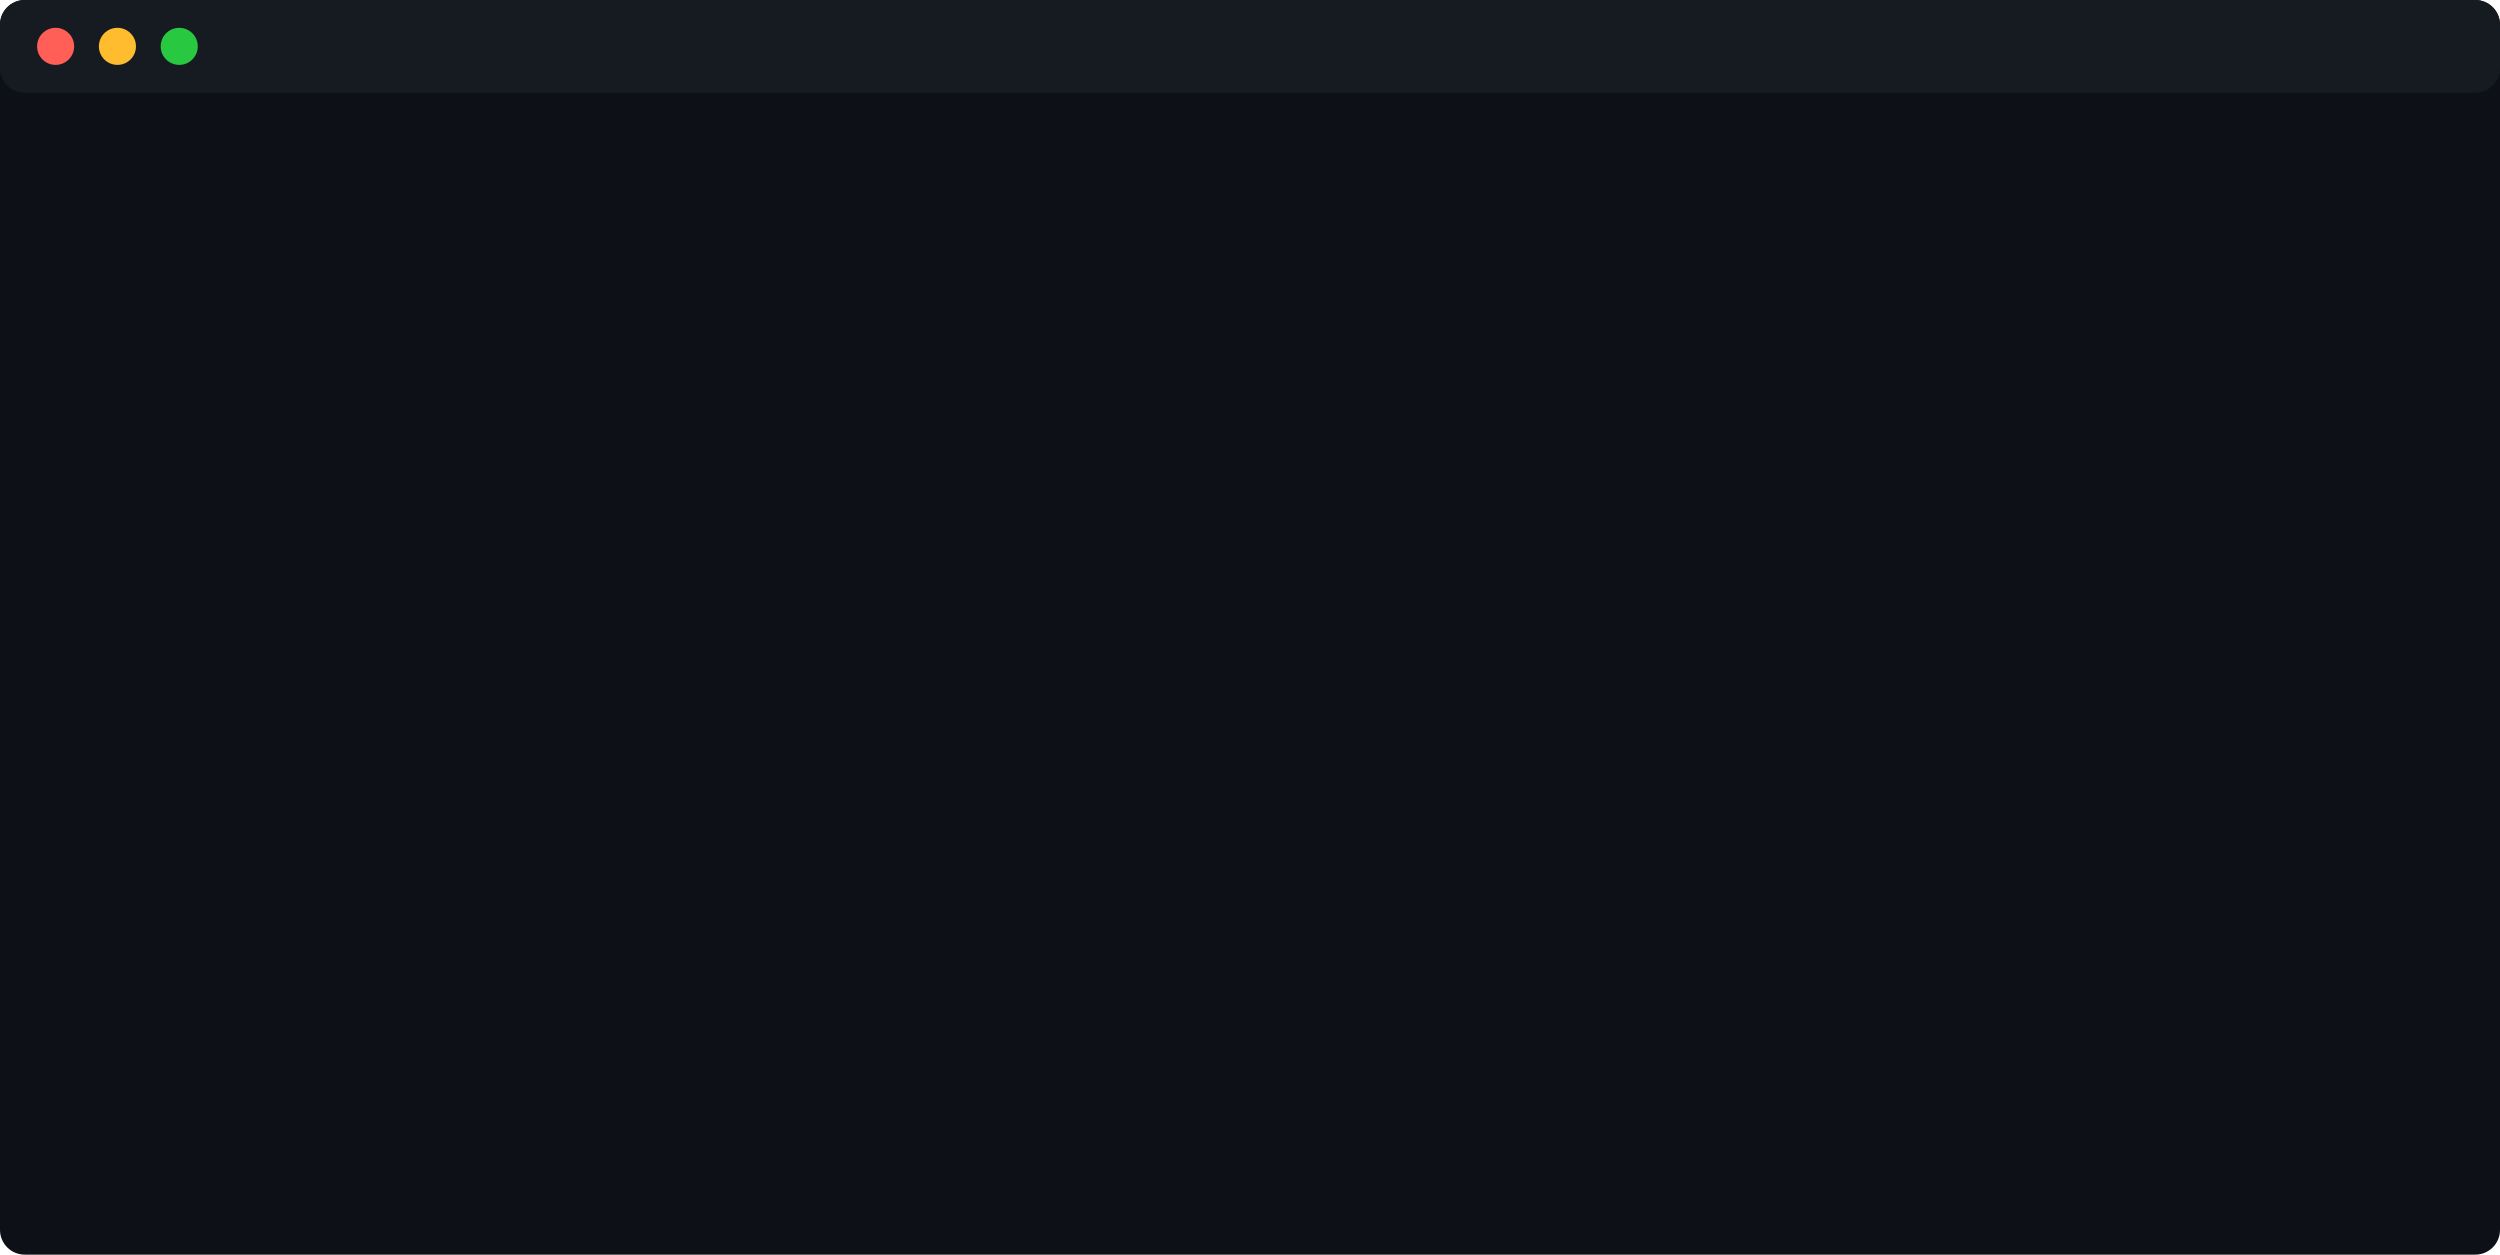
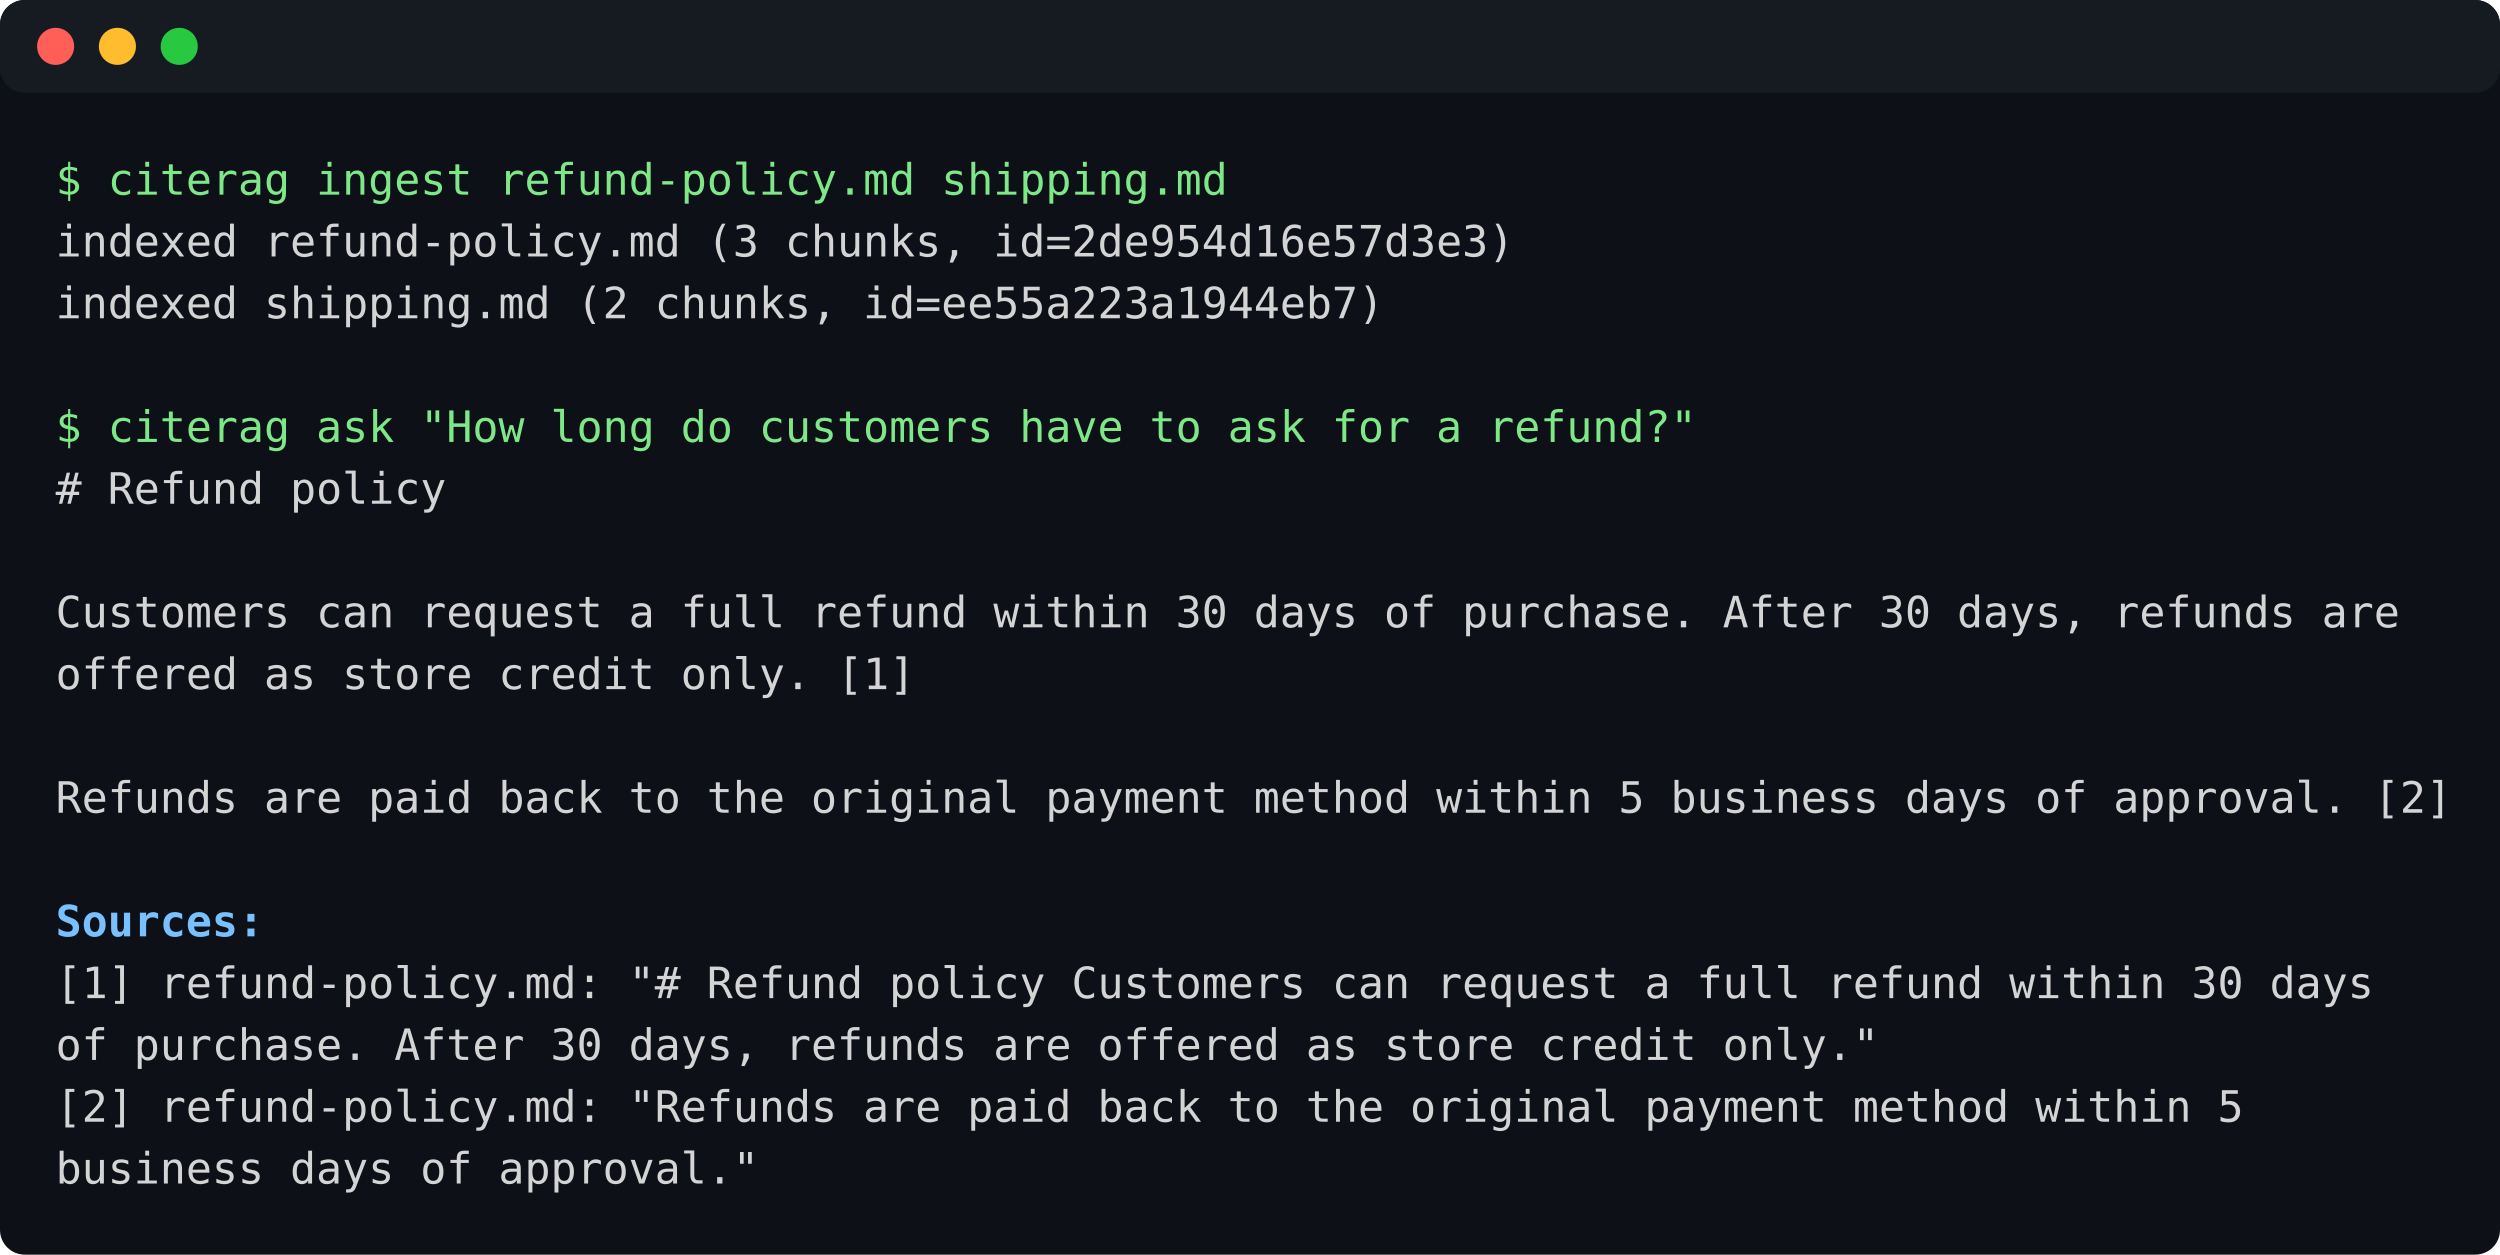
<svg xmlns="http://www.w3.org/2000/svg" width="809" height="406" viewBox="0 0 809 406" role="img" aria-label="citerag ingesting two files and streaming a cited answer">
  <style>
text{font-family:ui-monospace,SFMono-Regular,Menlo,Consolas,monospace;font-size:14px;white-space:pre;fill:#d4d4d4}
.cmd{fill:#7ee787}.head{fill:#79c0ff;font-weight:bold}
- .l{opacity:0;animation:show .01s linear forwards}
- @keyframes show{to{opacity:1}}
- @media (prefers-reduced-motion:reduce){.l{animation:none;opacity:1}}
+ .l{animation:wait .01s linear backwards}
+ @keyframes wait{from,to{opacity:0}}
+ @media (prefers-reduced-motion:reduce){.l{animation:none}}
</style>
  <rect width="809" height="406" rx="8" fill="#0d1117" />
  <rect width="809" height="30" rx="8" fill="#161b22" />
  <circle cx="18" cy="15" r="6" fill="#ff5f57" />
  <circle cx="38" cy="15" r="6" fill="#febc2e" />
  <circle cx="58" cy="15" r="6" fill="#28c840" />
  <text class="l cmd" x="18" y="63" style="animation-delay:0.30s">$ citerag ingest refund-policy.md shipping.md</text>
  <text class="l out" x="18" y="83" style="animation-delay:1.20s">indexed  refund-policy.md  (3 chunks, id=2de954d16e57d3e3)</text>
  <text class="l out" x="18" y="103" style="animation-delay:1.45s">indexed  shipping.md  (2 chunks, id=ee55a223a1944eb7)</text>
  <text class="l out" x="18" y="123" style="animation-delay:1.70s" />
  <text class="l cmd" x="18" y="143" style="animation-delay:1.95s">$ citerag ask "How long do customers have to ask for a refund?"</text>
  <text class="l out" x="18" y="163" style="animation-delay:2.85s"># Refund policy</text>
  <text class="l out" x="18" y="183" style="animation-delay:3.10s" />
  <text class="l out" x="18" y="203" style="animation-delay:3.35s">Customers can request a full refund within 30 days of purchase. After 30 days, refunds are</text>
  <text class="l out" x="18" y="223" style="animation-delay:3.60s">offered as store credit only. [1]</text>
  <text class="l out" x="18" y="243" style="animation-delay:3.85s" />
  <text class="l out" x="18" y="263" style="animation-delay:4.10s">Refunds are paid back to the original payment method within 5 business days of approval. [2]</text>
  <text class="l out" x="18" y="283" style="animation-delay:4.35s" />
  <text class="l head" x="18" y="303" style="animation-delay:4.60s">Sources:</text>
  <text class="l out" x="18" y="323" style="animation-delay:4.85s">  [1] refund-policy.md: "# Refund policy Customers can request a full refund within 30 days</text>
  <text class="l out" x="18" y="343" style="animation-delay:5.10s">      of purchase. After 30 days, refunds are offered as store credit only."</text>
  <text class="l out" x="18" y="363" style="animation-delay:5.35s">  [2] refund-policy.md: "Refunds are paid back to the original payment method within 5</text>
  <text class="l out" x="18" y="383" style="animation-delay:5.60s">      business days of approval."</text>
</svg>
